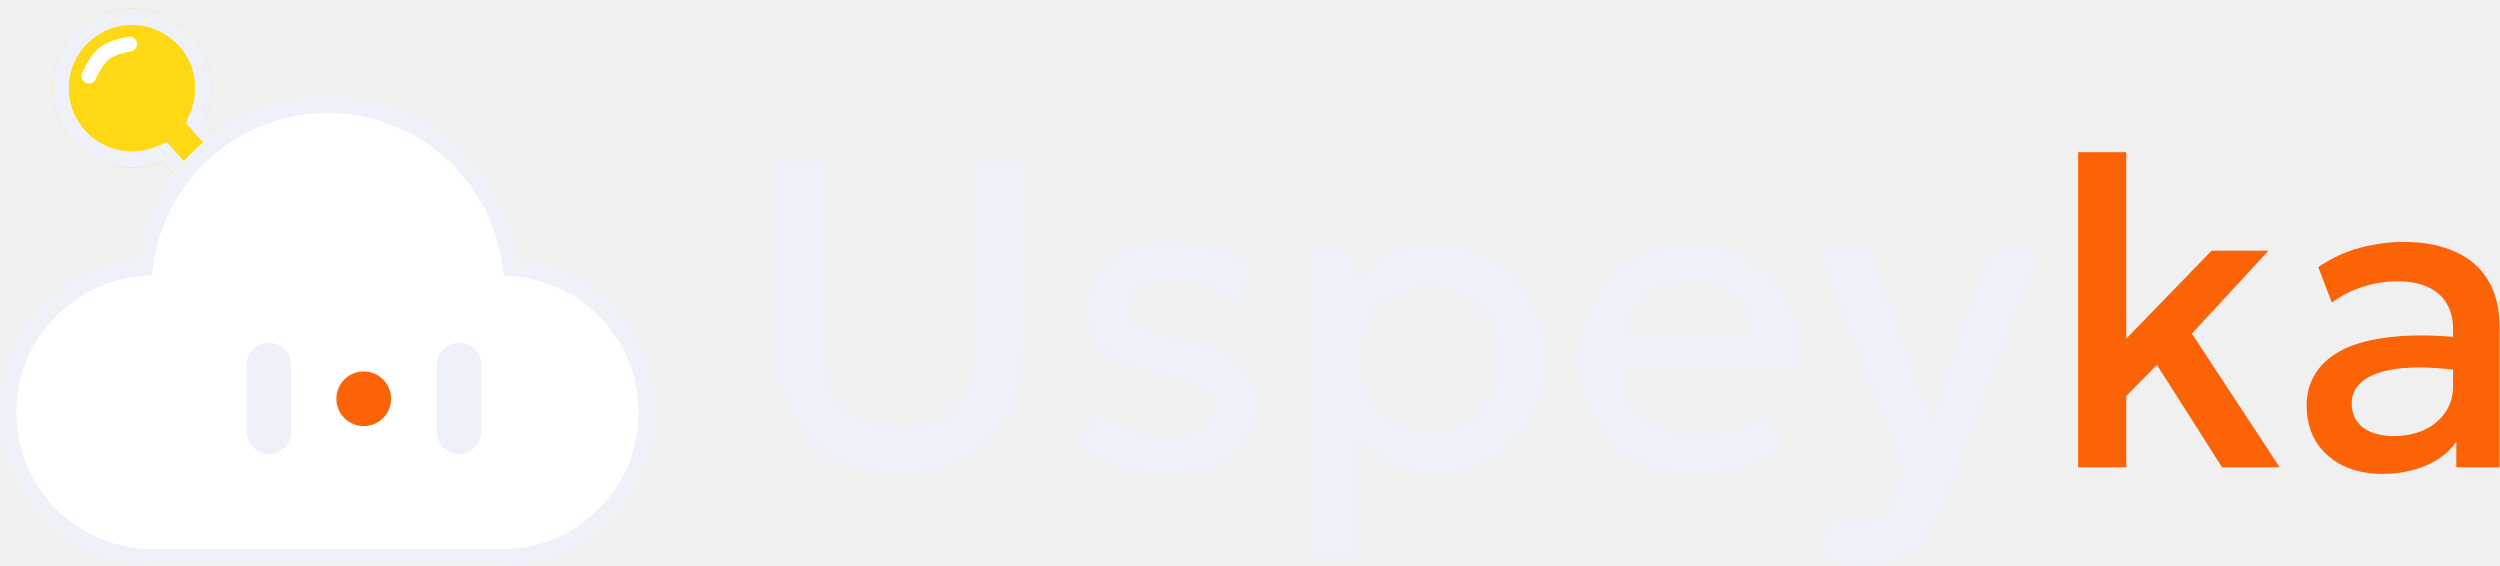
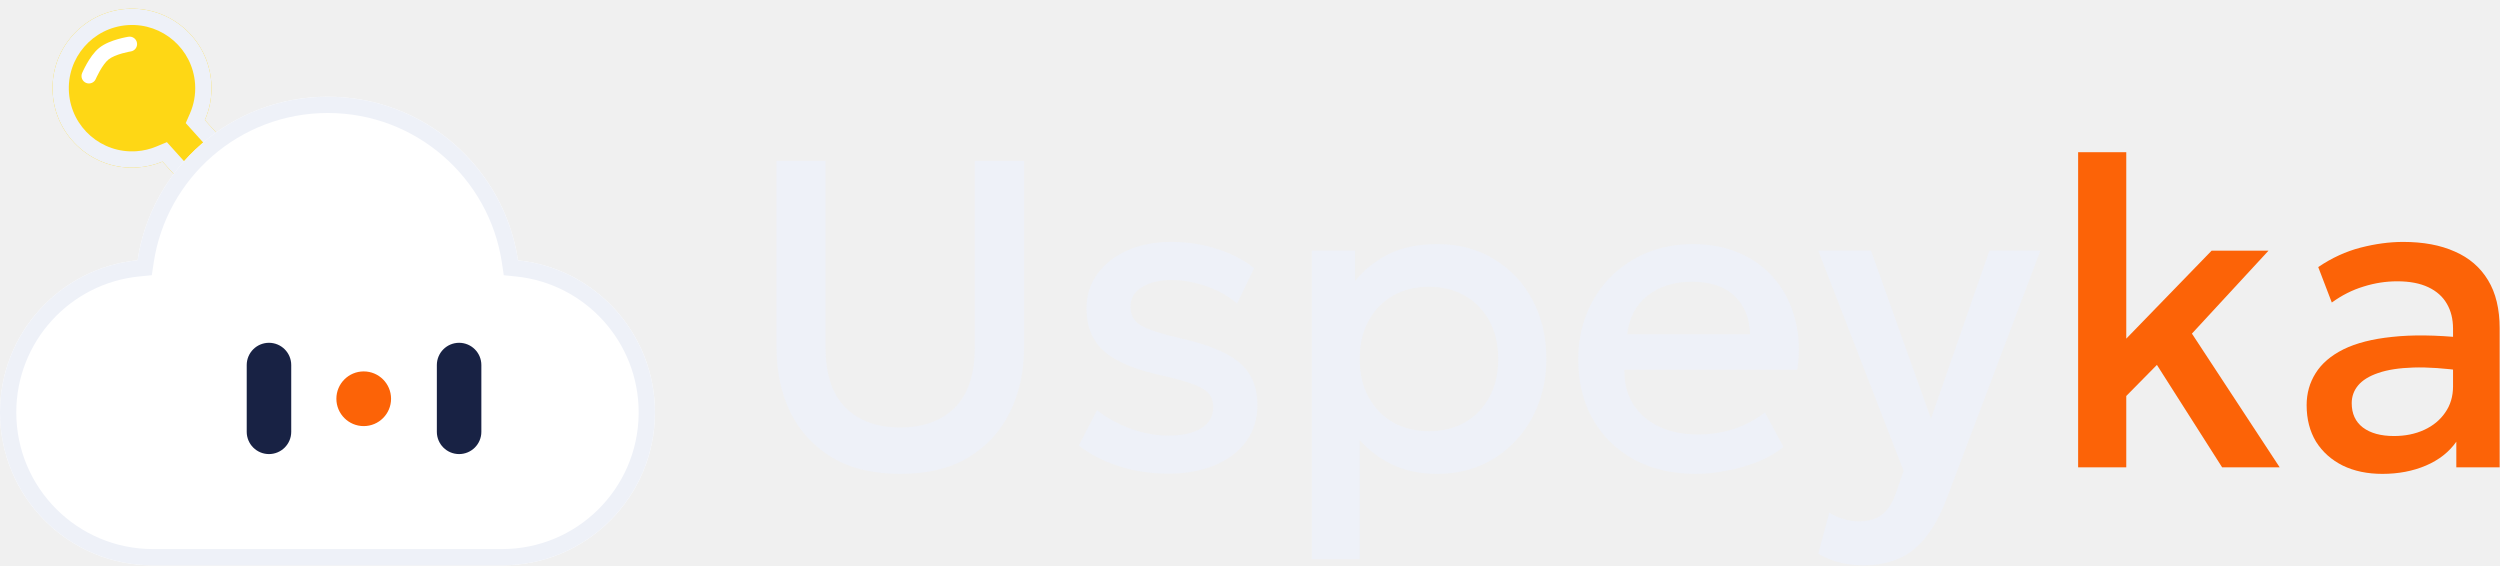
<svg xmlns="http://www.w3.org/2000/svg" width="2856" height="646" viewBox="0 0 2856 646" fill="none">
  <path d="M144.197 10.172C194.213 6.519 237.721 44.104 241.373 94.12C242.486 109.363 239.768 124.001 234.037 137.091L298.742 208.962L248.384 254.297L185.649 184.613C176.888 188.25 167.404 190.567 157.425 191.296C107.409 194.949 63.901 157.363 60.249 107.347C56.596 57.331 94.181 13.824 144.197 10.172Z" fill="#FED715" />
  <path d="M222.821 95.475C219.939 56.016 185.861 26.288 146.484 28.662L145.552 28.724C105.783 31.629 75.897 66.223 78.802 105.993C81.706 145.762 116.3 175.648 156.07 172.743L157.425 191.296C107.409 194.949 63.901 157.363 60.249 107.347C56.596 57.331 94.181 13.824 144.197 10.172C194.213 6.519 237.721 44.104 241.373 94.12C242.486 109.363 239.768 124.001 234.037 137.091L298.742 208.962L248.384 254.297L185.649 184.613C176.888 188.25 167.404 190.567 157.425 191.296L156.07 172.743C164.034 172.162 171.569 170.316 178.516 167.432L190.669 162.387L249.763 228.026L272.47 207.582L212.184 140.62L216.997 129.63C221.402 119.569 223.57 108.352 222.895 96.613L222.821 95.475Z" fill="#EEF1F8" />
  <path d="M374.472 110.485C484.675 110.485 575.929 191.609 591.778 297.396C679.681 306.528 748.218 380.837 748.218 471.156C748.218 567.643 670 645.861 573.513 645.861H174.706C78.219 645.861 8.52467e-05 567.643 0 471.156C0 380.584 68.921 306.112 157.177 297.32C173.058 191.57 264.296 110.485 374.472 110.485Z" fill="white" />
  <path d="M573.513 627.259V645.861H174.706V627.259H573.513ZM729.616 471.156C729.616 390.466 668.379 324.055 589.855 315.898L575.517 314.408L573.38 300.152C558.875 203.336 475.329 129.087 374.472 129.087C273.64 129.087 190.108 203.301 175.574 300.082L173.424 314.396L159.021 315.83C80.182 323.684 18.602 390.24 18.602 471.156C18.602 557.369 88.492 627.259 174.706 627.259V645.861C78.219 645.861 8.52467e-05 567.643 0 471.156C0 380.584 68.921 306.112 157.177 297.32C173.058 191.57 264.296 110.485 374.472 110.485C484.675 110.485 575.929 191.609 591.778 297.396C679.681 306.528 748.218 380.837 748.218 471.156C748.218 567.643 670 645.861 573.513 645.861V627.259C659.052 627.259 728.523 558.457 729.603 473.173L729.616 471.156Z" fill="#EEF1F8" />
-   <path d="M281.853 417.037C281.853 402.995 293.236 391.612 307.278 391.612V391.612C321.319 391.612 332.703 402.995 332.703 417.037V493.311C332.703 507.353 321.319 518.736 307.278 518.736V518.736C293.236 518.736 281.853 507.353 281.853 493.311V417.037Z" fill="#EEF1F8" />
-   <path d="M499.054 417.037C499.054 402.995 510.437 391.612 524.479 391.612V391.612C538.521 391.612 549.904 402.995 549.904 417.037V493.311C549.904 507.353 538.521 518.736 524.479 518.736V518.736C510.437 518.736 499.054 507.353 499.054 493.311V417.037Z" fill="#EEF1F8" />
+   <path d="M281.853 417.037C281.853 402.995 293.236 391.612 307.278 391.612V391.612C321.319 391.612 332.703 402.995 332.703 417.037V493.311C332.703 507.353 321.319 518.736 307.278 518.736V518.736C293.236 518.736 281.853 507.353 281.853 493.311V417.037Z" fill="#182244" />
+   <path d="M499.054 417.037C499.054 402.995 510.437 391.612 524.479 391.612V391.612C538.521 391.612 549.904 402.995 549.904 417.037V493.311C549.904 507.353 538.521 518.736 524.479 518.736V518.736C510.437 518.736 499.054 507.353 499.054 493.311V417.037Z" fill="#182244" />
  <path d="M446.751 455.538C446.751 472.789 432.766 486.774 415.515 486.774C398.264 486.774 384.279 472.789 384.279 455.538C384.279 438.286 398.264 424.301 415.515 424.301C432.766 424.301 446.751 438.286 446.751 455.538Z" fill="#FC6307" />
  <path d="M2721.6 541.361C2704.44 541.361 2689.35 538.195 2676.35 531.861C2663.35 525.361 2653.19 516.278 2645.85 504.611C2638.69 492.778 2635.1 478.861 2635.1 462.861C2635.1 449.361 2638.52 437.195 2645.35 426.361C2652.19 415.361 2662.77 406.278 2677.1 399.111C2691.6 391.945 2710.19 387.195 2732.85 384.861C2755.52 382.361 2782.77 382.695 2814.6 385.861L2815.6 423.861C2792.94 420.695 2773.44 419.361 2757.1 419.861C2740.77 420.361 2727.35 422.445 2716.85 426.111C2706.52 429.611 2698.85 434.361 2693.85 440.361C2689.02 446.195 2686.6 452.945 2686.6 460.611C2686.6 472.611 2690.85 481.861 2699.35 488.361C2708.02 494.861 2719.85 498.111 2734.85 498.111C2747.69 498.111 2759.19 495.778 2769.35 491.111C2779.52 486.445 2787.52 479.861 2793.35 471.361C2799.35 462.861 2802.35 452.861 2802.35 441.361V375.611C2802.35 364.611 2800.02 355.111 2795.35 347.111C2790.69 338.945 2783.6 332.611 2774.1 328.111C2764.6 323.611 2752.77 321.361 2738.6 321.361C2725.6 321.361 2712.77 323.361 2700.1 327.361C2687.44 331.195 2675.35 337.278 2663.85 345.611L2648.35 305.111C2663.85 294.611 2680.02 287.195 2696.85 282.861C2713.69 278.528 2729.85 276.361 2745.35 276.361C2768.35 276.361 2788.02 280.028 2804.35 287.361C2820.85 294.528 2833.52 305.445 2842.35 320.111C2851.19 334.611 2855.6 352.945 2855.6 375.111V533.861H2806.1V504.611C2797.77 516.445 2786.19 525.528 2771.35 531.861C2756.52 538.195 2739.94 541.361 2721.6 541.361Z" fill="#FC6307" />
  <path d="M2374.05 533.861V173.861H2429.05V386.861L2526.55 286.361H2591.55L2504.05 381.111L2604.3 533.861H2538.55L2464.05 416.861L2429.05 452.361V533.861H2374.05Z" fill="#FC6307" />
  <path d="M2129.18 645.861C2120.18 645.861 2111.35 644.861 2102.68 642.861C2094.02 640.861 2085.52 637.445 2077.18 632.611L2089.68 585.611C2094.85 588.945 2100.52 591.445 2106.68 593.111C2112.85 594.778 2118.35 595.611 2123.18 595.611C2134.85 595.611 2144.02 592.861 2150.68 587.361C2157.35 581.861 2162.6 573.361 2166.43 561.861L2174.68 537.861L2077.18 286.361H2137.43L2205.93 478.361L2272.68 286.361H2330.93L2223.93 569.611C2216.27 589.445 2207.68 604.861 2198.18 615.861C2188.68 627.028 2178.18 634.778 2166.68 639.111C2155.18 643.611 2142.68 645.861 2129.18 645.861Z" fill="#EEF1F8" />
  <path d="M1937.24 541.361C1910.58 541.361 1887.16 535.945 1866.99 525.111C1846.83 514.111 1831.08 498.778 1819.74 479.111C1808.58 459.445 1802.99 436.611 1802.99 410.611C1802.99 391.611 1806.24 374.111 1812.74 358.111C1819.24 341.945 1828.41 327.945 1840.24 316.111C1852.08 304.278 1865.91 295.111 1881.74 288.611C1897.74 282.111 1915.16 278.861 1933.99 278.861C1954.49 278.861 1972.74 282.528 1988.74 289.861C2004.74 297.028 2017.99 307.111 2028.49 320.111C2039.16 333.111 2046.66 348.361 2050.99 365.861C2055.49 383.195 2056.24 402.028 2053.24 422.361H1855.74C1855.41 437.195 1858.66 450.195 1865.49 461.361C1872.33 472.361 1882.08 480.945 1894.74 487.111C1907.58 493.278 1922.66 496.361 1939.99 496.361C1953.99 496.361 1967.49 494.278 1980.49 490.111C1993.66 485.778 2005.58 479.445 2016.24 471.111L2037.49 510.611C2029.49 517.111 2019.83 522.695 2008.49 527.361C1997.16 531.861 1985.33 535.278 1972.99 537.611C1960.66 540.111 1948.74 541.361 1937.24 541.361ZM1858.99 381.861H1999.24C1998.74 363.195 1992.74 348.528 1981.24 337.861C1969.91 327.195 1953.74 321.861 1932.74 321.861C1912.41 321.861 1895.49 327.195 1881.99 337.861C1868.66 348.528 1860.99 363.195 1858.99 381.861Z" fill="#EEF1F8" />
  <path d="M1498.56 638.861V286.361H1548.06V321.111C1557.89 308.611 1570.47 298.445 1585.81 290.611C1601.14 282.778 1620.06 278.861 1642.56 278.861C1666.72 278.861 1688.14 284.611 1706.81 296.111C1725.64 307.445 1740.31 323.028 1750.81 342.861C1761.31 362.528 1766.56 384.945 1766.56 410.111C1766.56 428.278 1763.56 445.361 1757.56 461.361C1751.56 477.195 1742.97 491.111 1731.81 503.111C1720.81 515.111 1707.64 524.528 1692.31 531.361C1677.14 538.028 1660.31 541.361 1641.81 541.361C1622.47 541.361 1605.47 537.861 1590.81 530.861C1576.14 523.861 1563.64 514.445 1553.31 502.611V638.861H1498.56ZM1632.56 492.611C1647.89 492.611 1661.47 489.278 1673.31 482.611C1685.31 475.778 1694.64 466.195 1701.31 453.861C1708.14 441.528 1711.56 426.945 1711.56 410.111C1711.56 393.278 1708.14 378.695 1701.31 366.361C1694.47 353.861 1685.06 344.278 1673.06 337.611C1661.22 330.945 1647.72 327.611 1632.56 327.611C1617.22 327.611 1603.56 330.945 1591.56 337.611C1579.72 344.278 1570.39 353.861 1563.56 366.361C1556.72 378.695 1553.31 393.278 1553.31 410.111C1553.31 426.945 1556.72 441.528 1563.56 453.861C1570.39 466.195 1579.72 475.778 1591.56 482.611C1603.56 489.278 1617.22 492.611 1632.56 492.611Z" fill="#EEF1F8" />
  <path d="M1334.99 541.111C1314.49 541.111 1295.32 538.195 1277.49 532.361C1259.65 526.528 1244.65 518.695 1232.49 508.861L1253.24 468.611C1264.74 477.611 1277.65 484.695 1291.99 489.861C1306.49 495.028 1320.74 497.611 1334.74 497.611C1350.9 497.611 1363.49 494.778 1372.49 489.111C1381.49 483.445 1385.99 475.528 1385.99 465.361C1385.99 455.695 1382.07 448.611 1374.24 444.111C1366.57 439.445 1351.9 434.611 1330.24 429.611C1299.07 423.111 1276.4 413.945 1262.24 402.111C1248.24 390.111 1241.24 373.528 1241.24 352.361C1241.24 337.528 1245.32 324.445 1253.49 313.111C1261.82 301.611 1273.24 292.611 1287.74 286.111C1302.24 279.611 1318.99 276.361 1337.99 276.361C1356.49 276.361 1373.9 279.028 1390.24 284.361C1406.57 289.528 1420.74 296.861 1432.74 306.361L1413.24 346.861C1407.07 341.361 1399.9 336.611 1391.74 332.611C1383.57 328.611 1374.9 325.528 1365.74 323.361C1356.74 321.028 1347.74 319.861 1338.74 319.861C1324.74 319.861 1313.32 322.611 1304.49 328.111C1295.82 333.445 1291.49 340.861 1291.49 350.361C1291.49 360.195 1295.65 367.445 1303.99 372.111C1312.32 376.778 1326.65 381.445 1346.99 386.111C1378.99 393.111 1401.9 402.445 1415.74 414.111C1429.57 425.778 1436.49 441.945 1436.49 462.611C1436.49 478.445 1432.24 492.278 1423.74 504.111C1415.24 515.778 1403.32 524.861 1387.99 531.361C1372.82 537.861 1355.15 541.111 1334.99 541.111Z" fill="#EEF1F8" />
  <path d="M1028.36 541.361C997.192 541.361 971.109 535.028 950.109 522.361C929.276 509.695 913.526 492.528 902.859 470.861C892.359 449.028 887.109 424.528 887.109 397.361V183.861H943.109V396.861C943.109 427.695 950.776 450.695 966.109 465.861C981.442 480.861 1002.19 488.361 1028.36 488.361C1054.53 488.361 1075.28 480.861 1090.61 465.861C1105.94 450.695 1113.61 427.695 1113.61 396.861V183.861H1169.86V397.361C1169.86 424.361 1164.53 448.778 1153.86 470.611C1143.36 492.278 1127.61 509.528 1106.61 522.361C1085.78 535.028 1059.69 541.361 1028.36 541.361Z" fill="#EEF1F8" />
  <path d="M146.818 41.96C151.458 41.247 155.797 44.431 156.51 49.071C157.223 53.71 154.041 58.048 149.402 58.762C149.398 58.763 149.394 58.764 149.387 58.765C149.364 58.769 149.323 58.775 149.265 58.784C149.149 58.803 148.966 58.835 148.721 58.878C148.231 58.965 147.5 59.099 146.584 59.286C144.743 59.662 142.195 60.241 139.377 61.044C133.44 62.738 127.474 65.115 123.963 67.963C120.549 70.733 116.942 75.918 113.963 81.174C112.548 83.671 111.4 85.959 110.607 87.618C110.212 88.445 109.91 89.107 109.71 89.553C109.611 89.775 109.537 89.944 109.491 90.05C109.468 90.103 109.451 90.141 109.442 90.162L109.434 90.178C107.603 94.5 102.616 96.519 98.293 94.688C93.971 92.856 91.952 87.869 93.783 83.546L101.588 86.853C93.782 83.546 93.783 83.544 93.784 83.543L93.785 83.54C93.785 83.538 93.787 83.536 93.788 83.533C93.79 83.528 93.792 83.522 93.796 83.515C93.802 83.5 93.81 83.481 93.82 83.457C93.84 83.411 93.868 83.348 93.902 83.269C93.971 83.11 94.069 82.887 94.194 82.607C94.445 82.047 94.806 81.256 95.267 80.29C96.187 78.365 97.518 75.713 99.172 72.793C102.333 67.215 107.227 59.649 113.254 54.76C119.577 49.631 128.362 46.509 134.715 44.697C138.044 43.747 141.027 43.07 143.181 42.63C144.262 42.409 145.144 42.246 145.768 42.136C146.08 42.081 146.329 42.039 146.506 42.01C146.595 41.995 146.665 41.984 146.717 41.976C146.743 41.972 146.765 41.969 146.782 41.966C146.79 41.965 146.797 41.963 146.803 41.962C146.806 41.962 146.809 41.962 146.811 41.961C146.812 41.961 146.814 41.961 146.815 41.961C146.818 41.974 146.868 42.286 148.044 49.936L146.818 41.96Z" fill="white" />
</svg>
